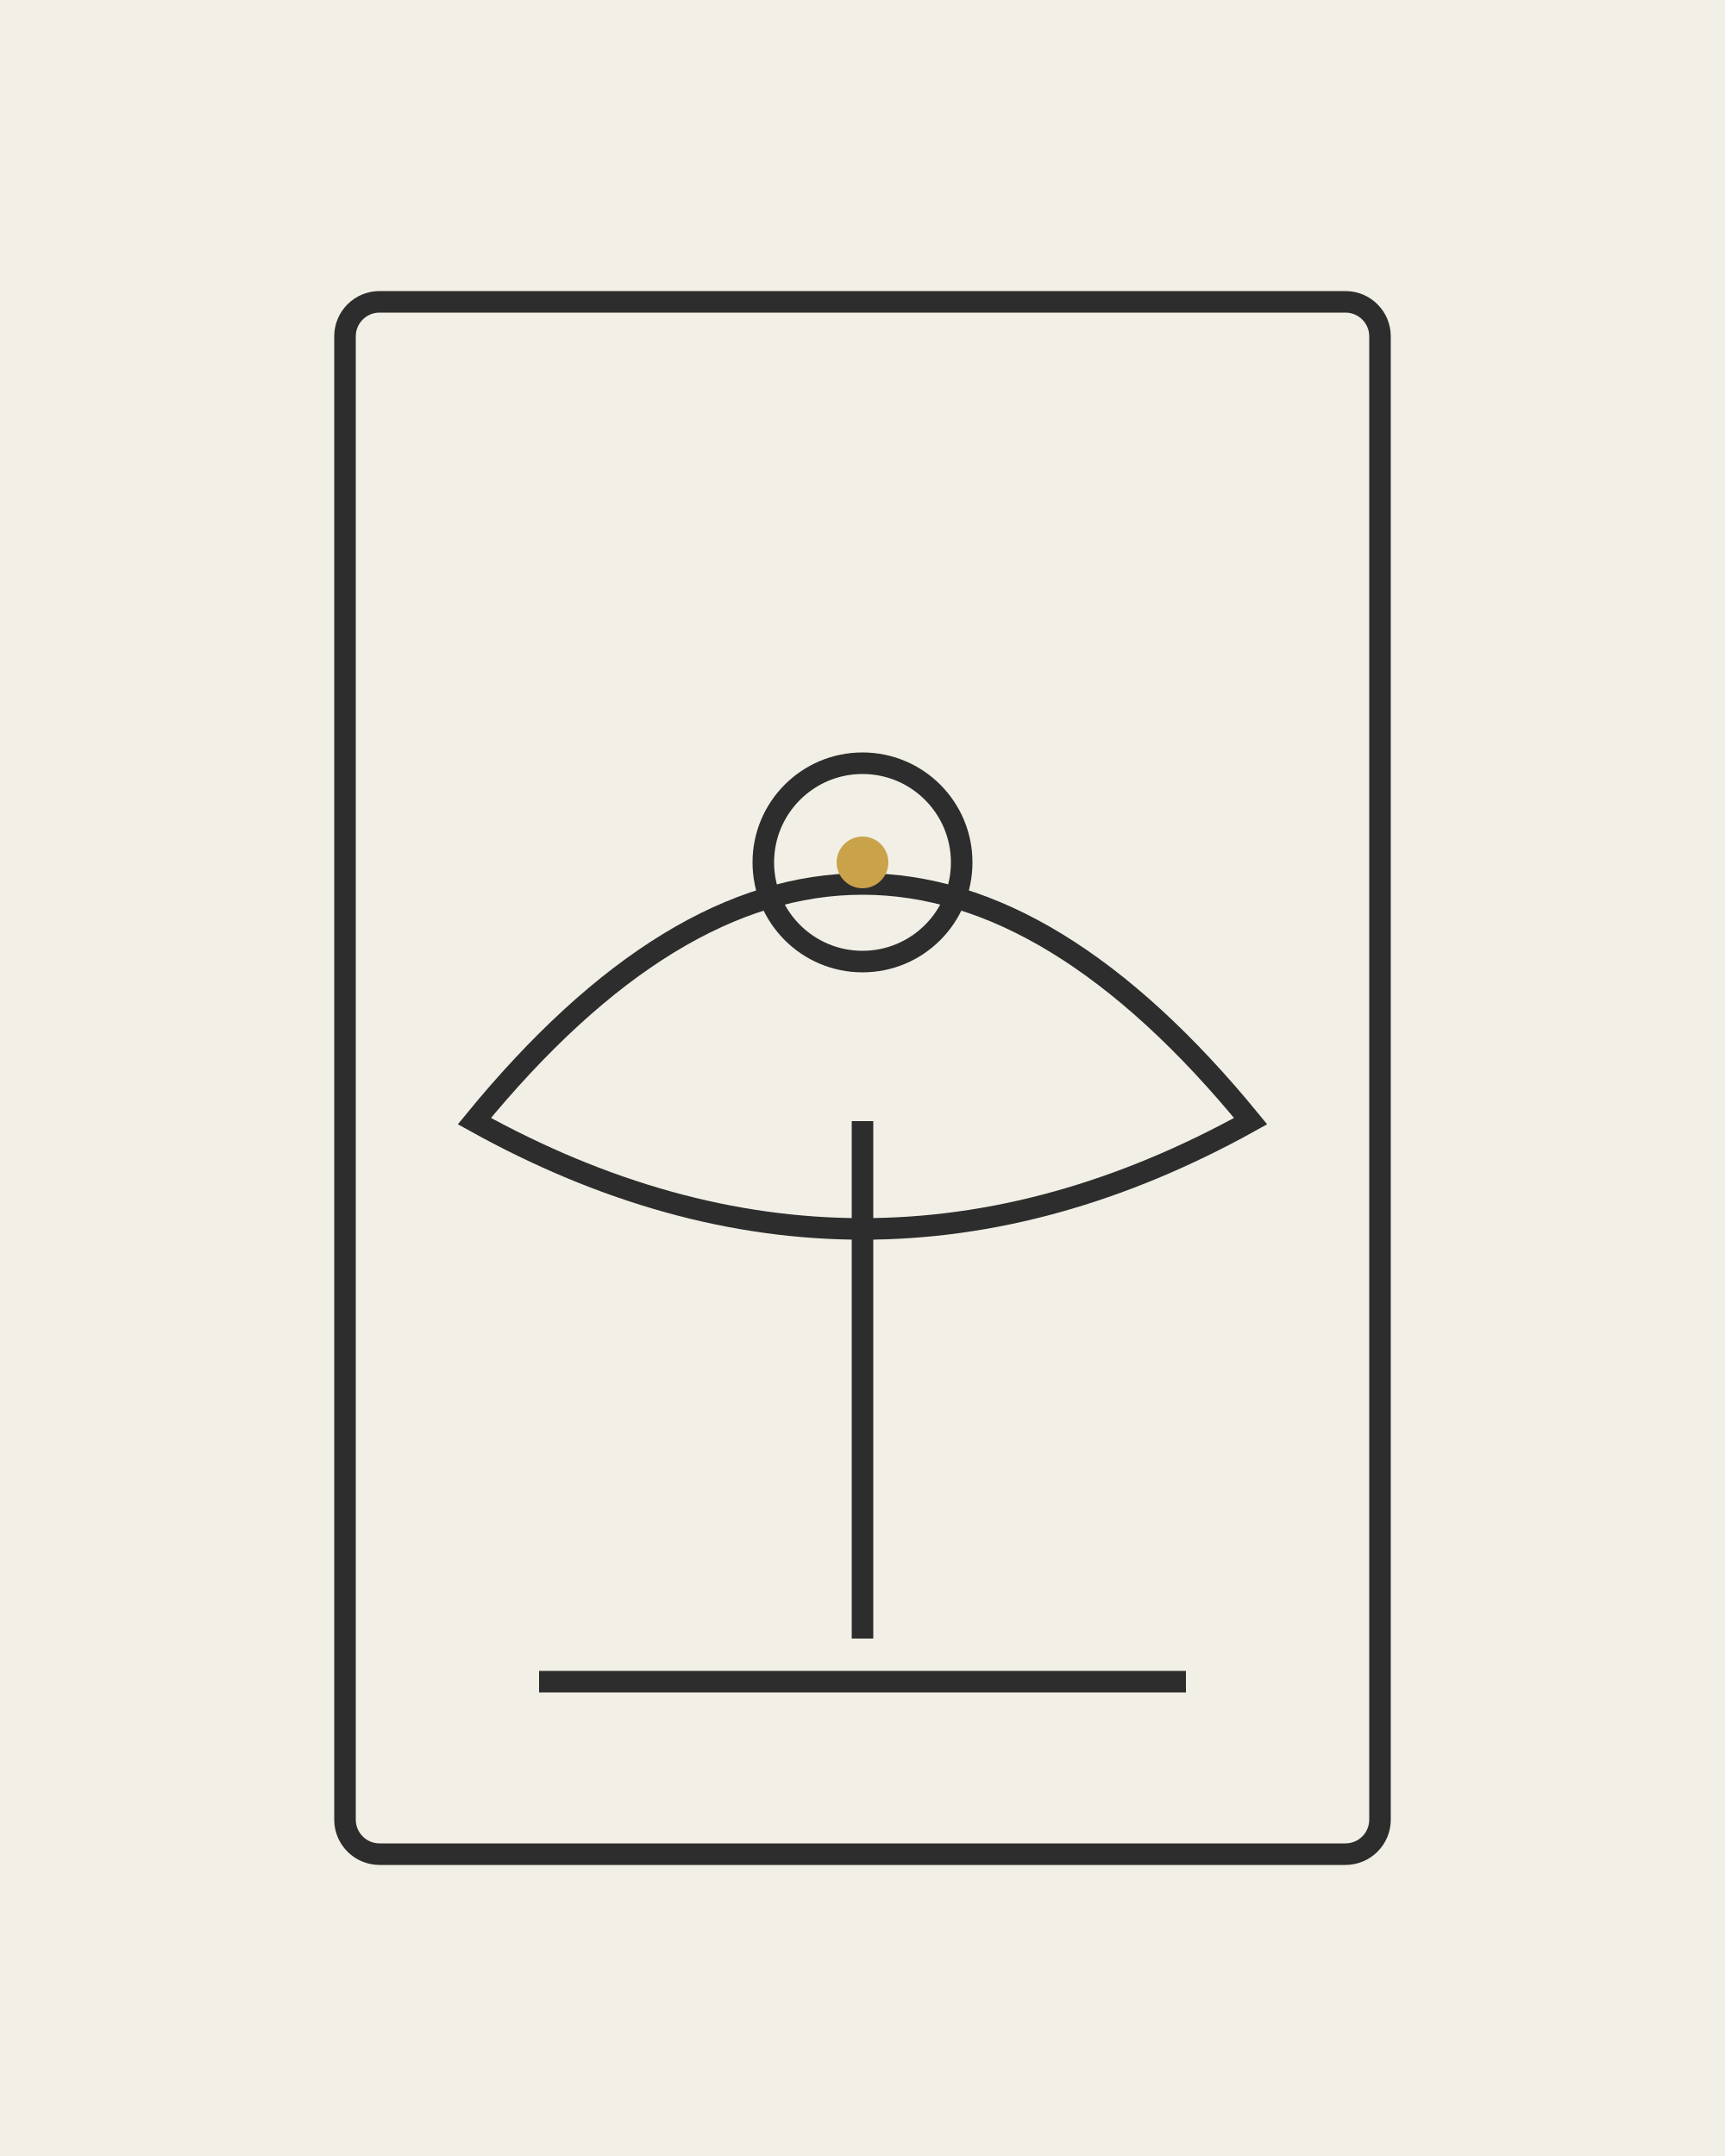
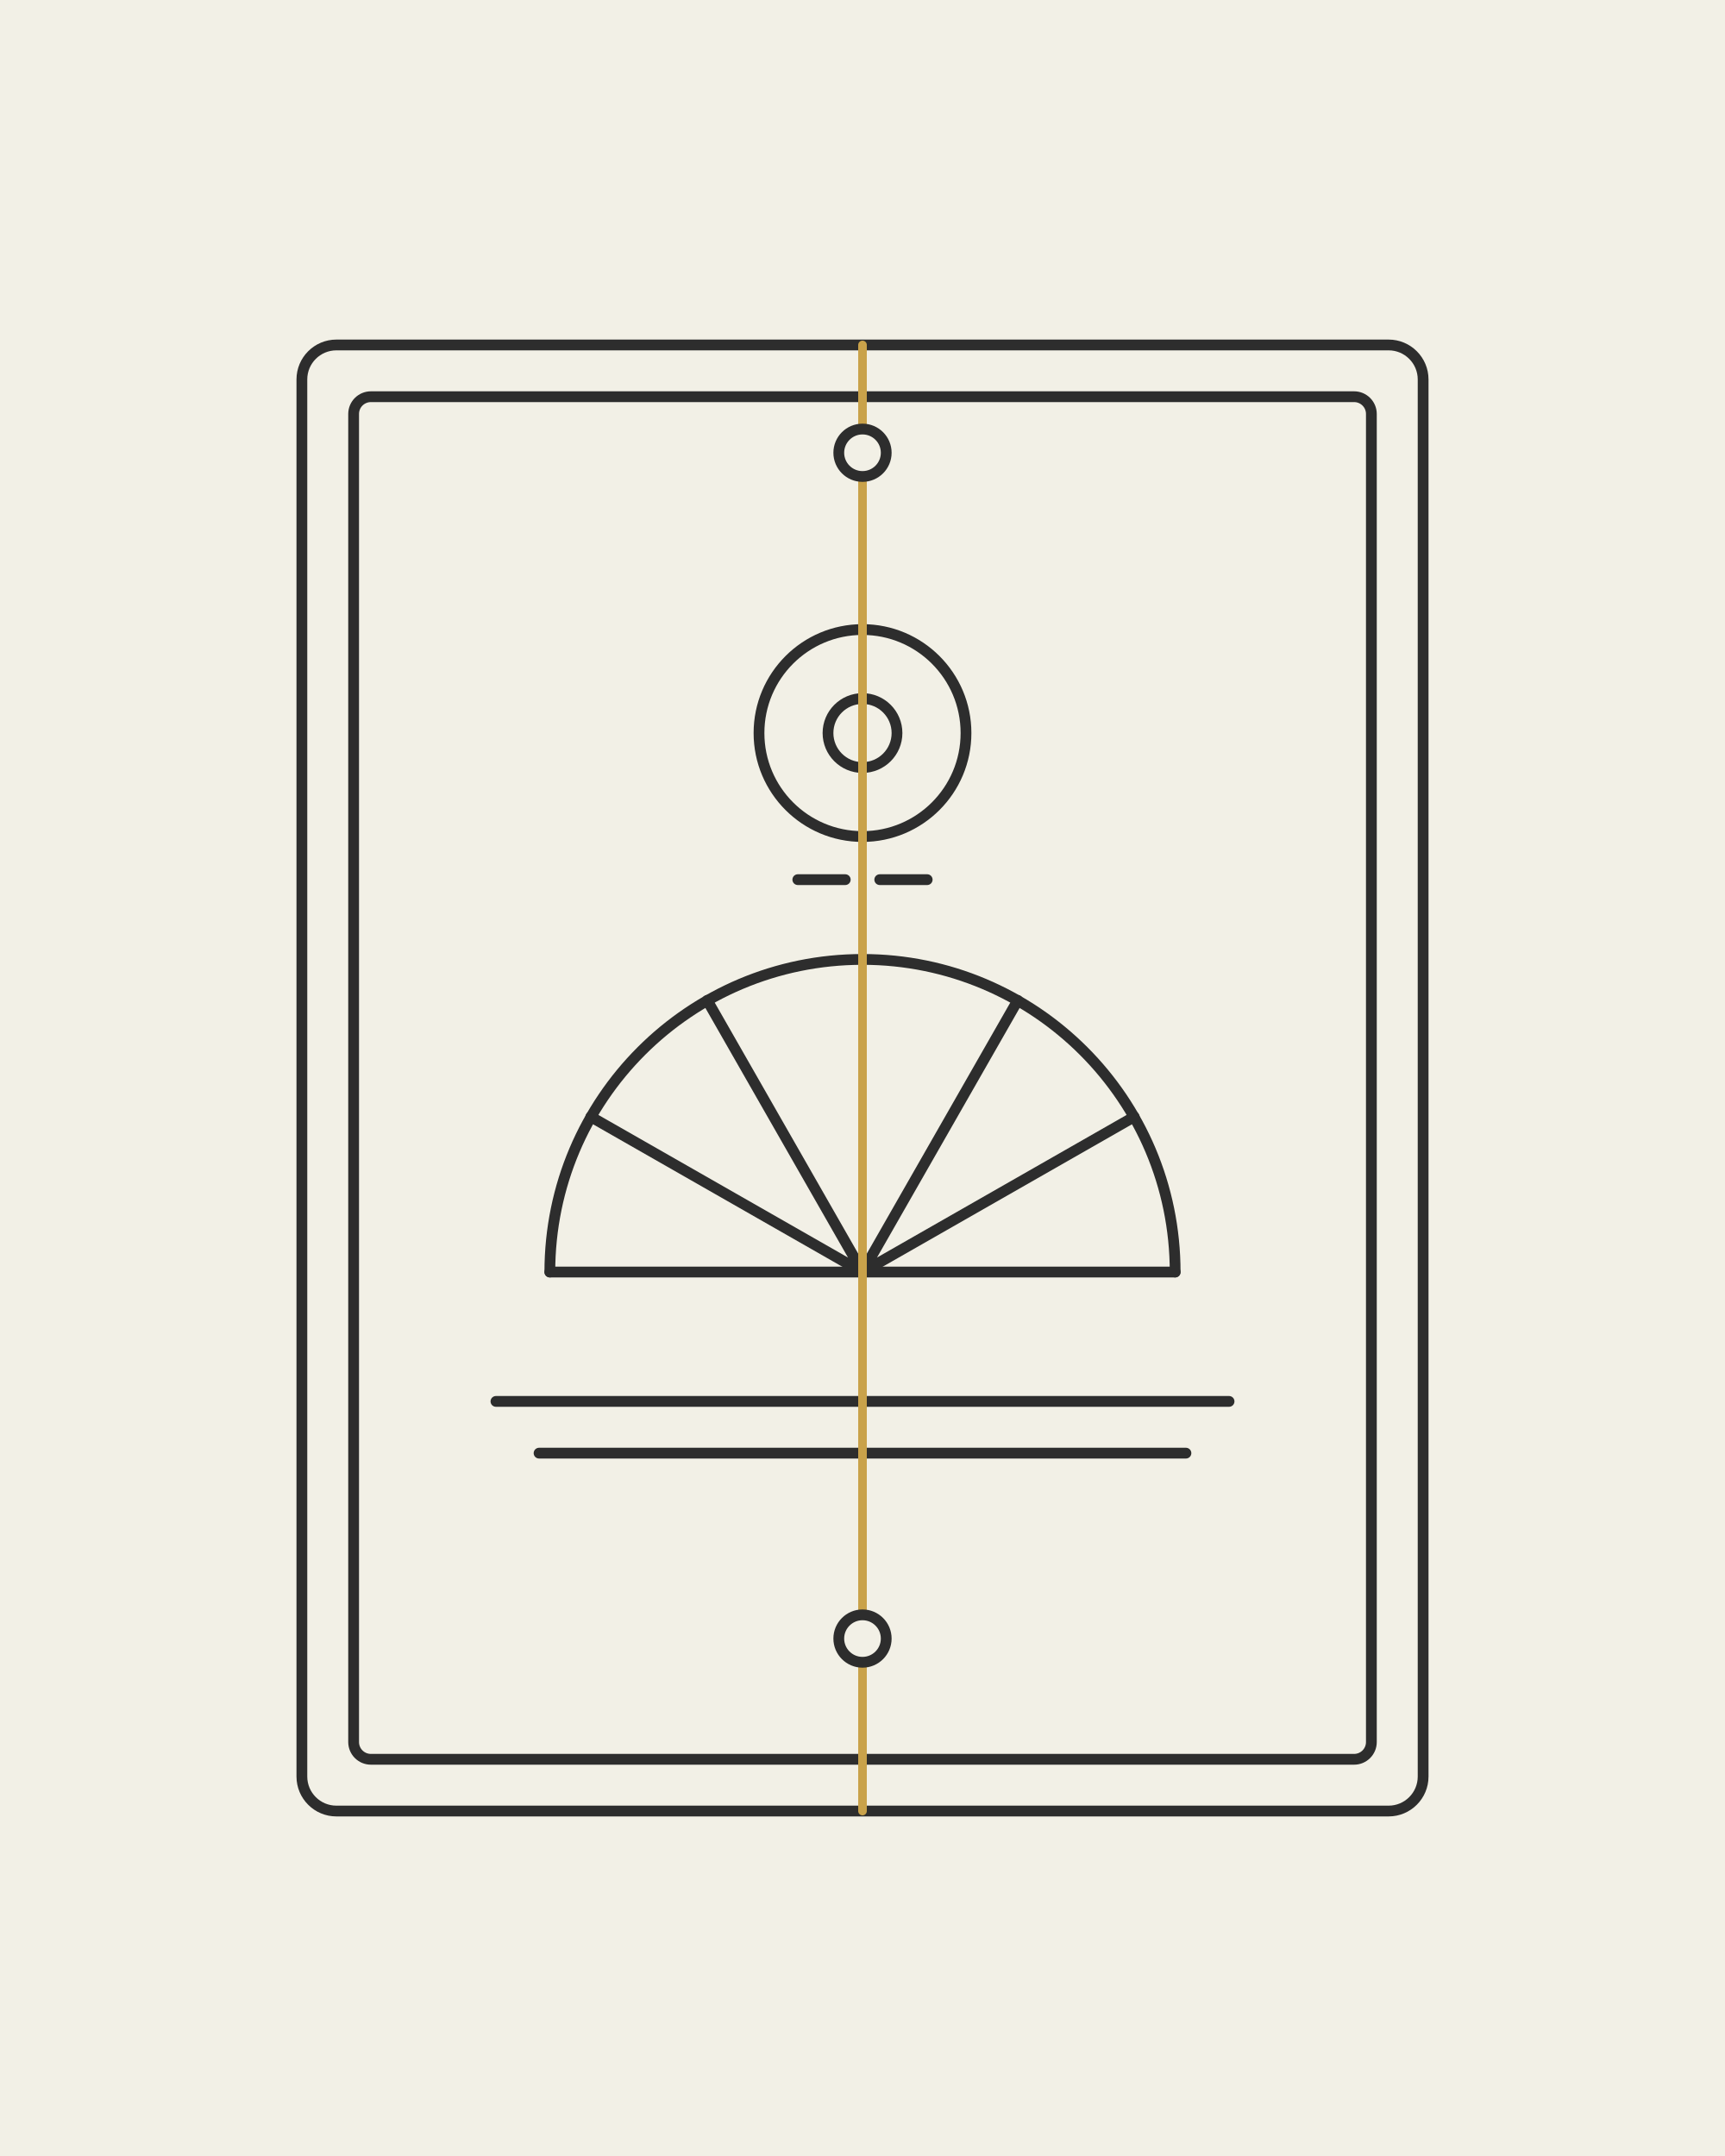
<svg xmlns="http://www.w3.org/2000/svg" viewBox="0 0 800 1000" role="img">
  <rect width="800" height="1000" fill="#F2F0E6" />
-   <g fill="none" stroke="#2D2D2D" stroke-width="10">
-     <rect x="160" y="140" width="480" height="720" rx="16" />
-     <path d="M220 520 Q400 300 580 520 Q400 620 220 520 Z" />
-     <path d="M400 520 V760" />
-     <circle cx="400" cy="400" r="46" />
-     <path d="M250 780 H550" />
+   <g fill="none" stroke="#2D2D2D" stroke-width="5" stroke-linecap="round" stroke-linejoin="round">
+     <rect x="140" y="160" width="520" height="680" rx="16" />
+     <rect x="164" y="184" width="472" height="632" rx="8" />
+     <circle cx="400" cy="340" r="48" />
+     <circle cx="400" cy="340" r="16" />
+     <path d="M370 408 H392 M408 408 H430" />
+     <path d="M255 590 A145 145 0 0 1 545 590" />
+     <path d="M255 590 H545" />
+     <path d="M400 590 L274 518 M400 590 L328 464 M400 590 L472 464 M400 590 L526 518" />
+     <path d="M230 650 H570 M250 674 H550" />
  </g>
-   <circle cx="400" cy="400" r="12" fill="#C9A24A" />
+   <path d="M400 160 V840" fill="none" stroke="#C9A24A" stroke-width="4" stroke-linecap="round" />
+   <g fill="#F2F0E6" stroke="#2D2D2D" stroke-width="5">
+     <circle cx="400" cy="210" r="11" />
+     <circle cx="400" cy="760" r="11" />
+   </g>
</svg>
